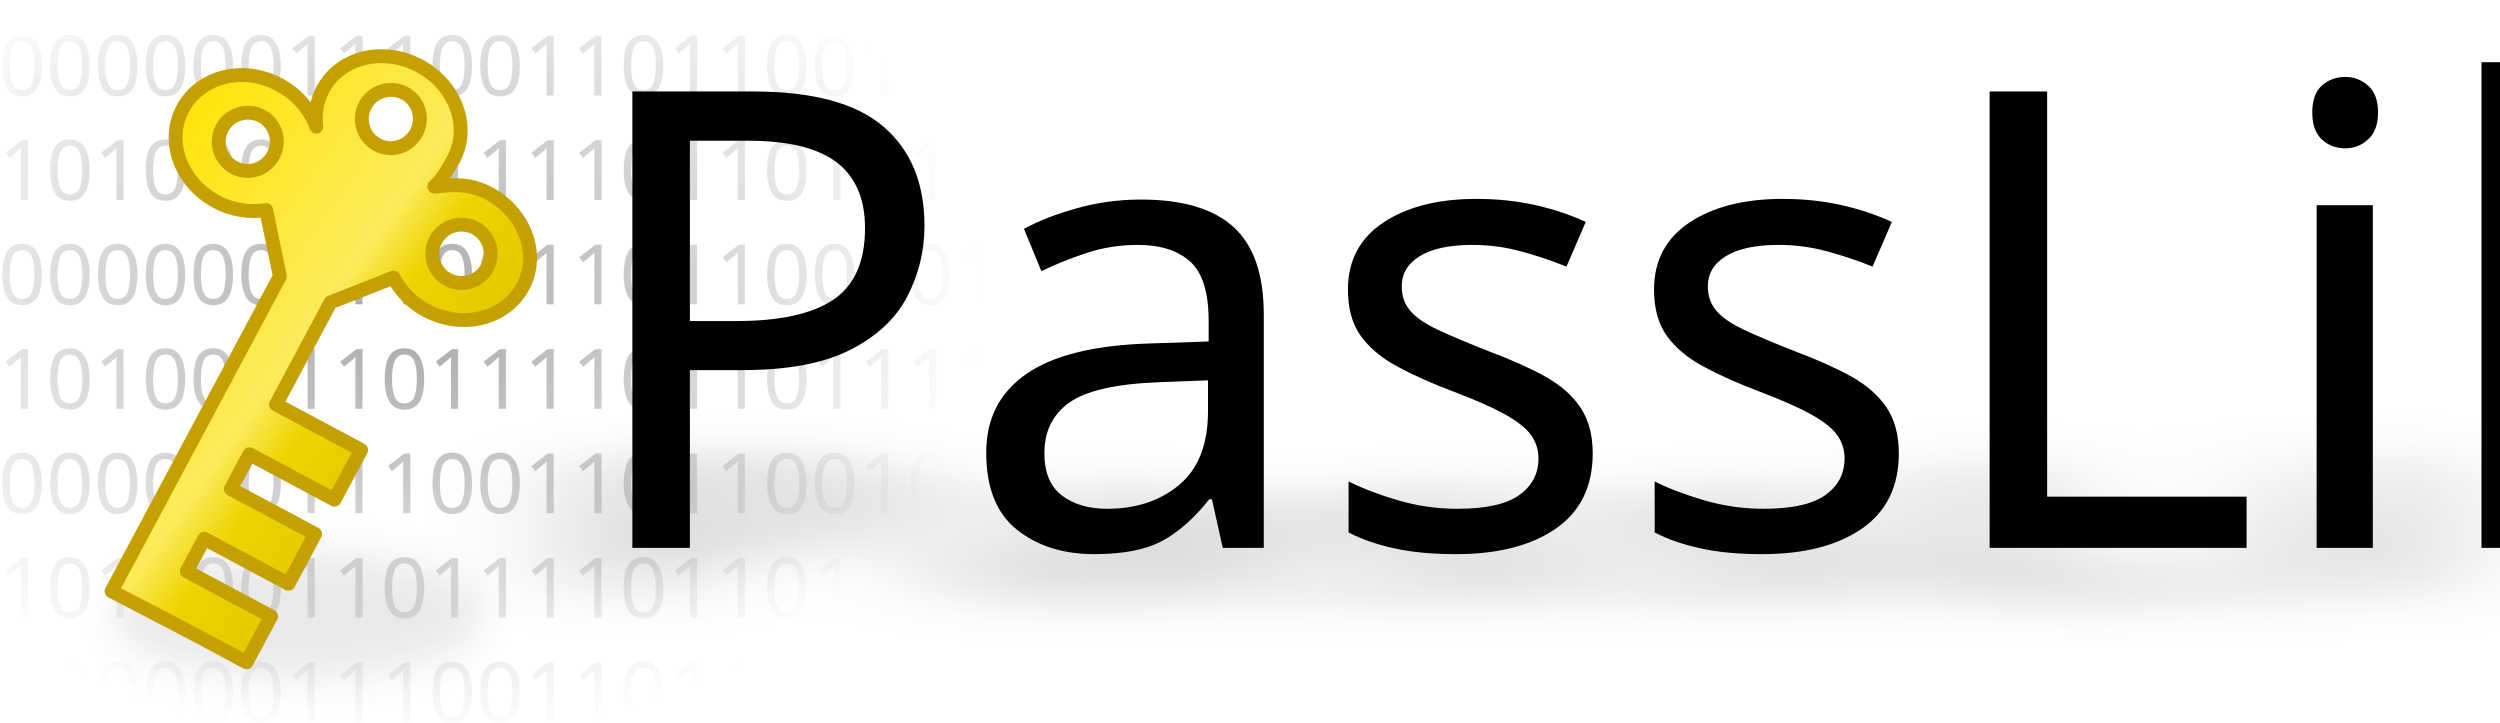
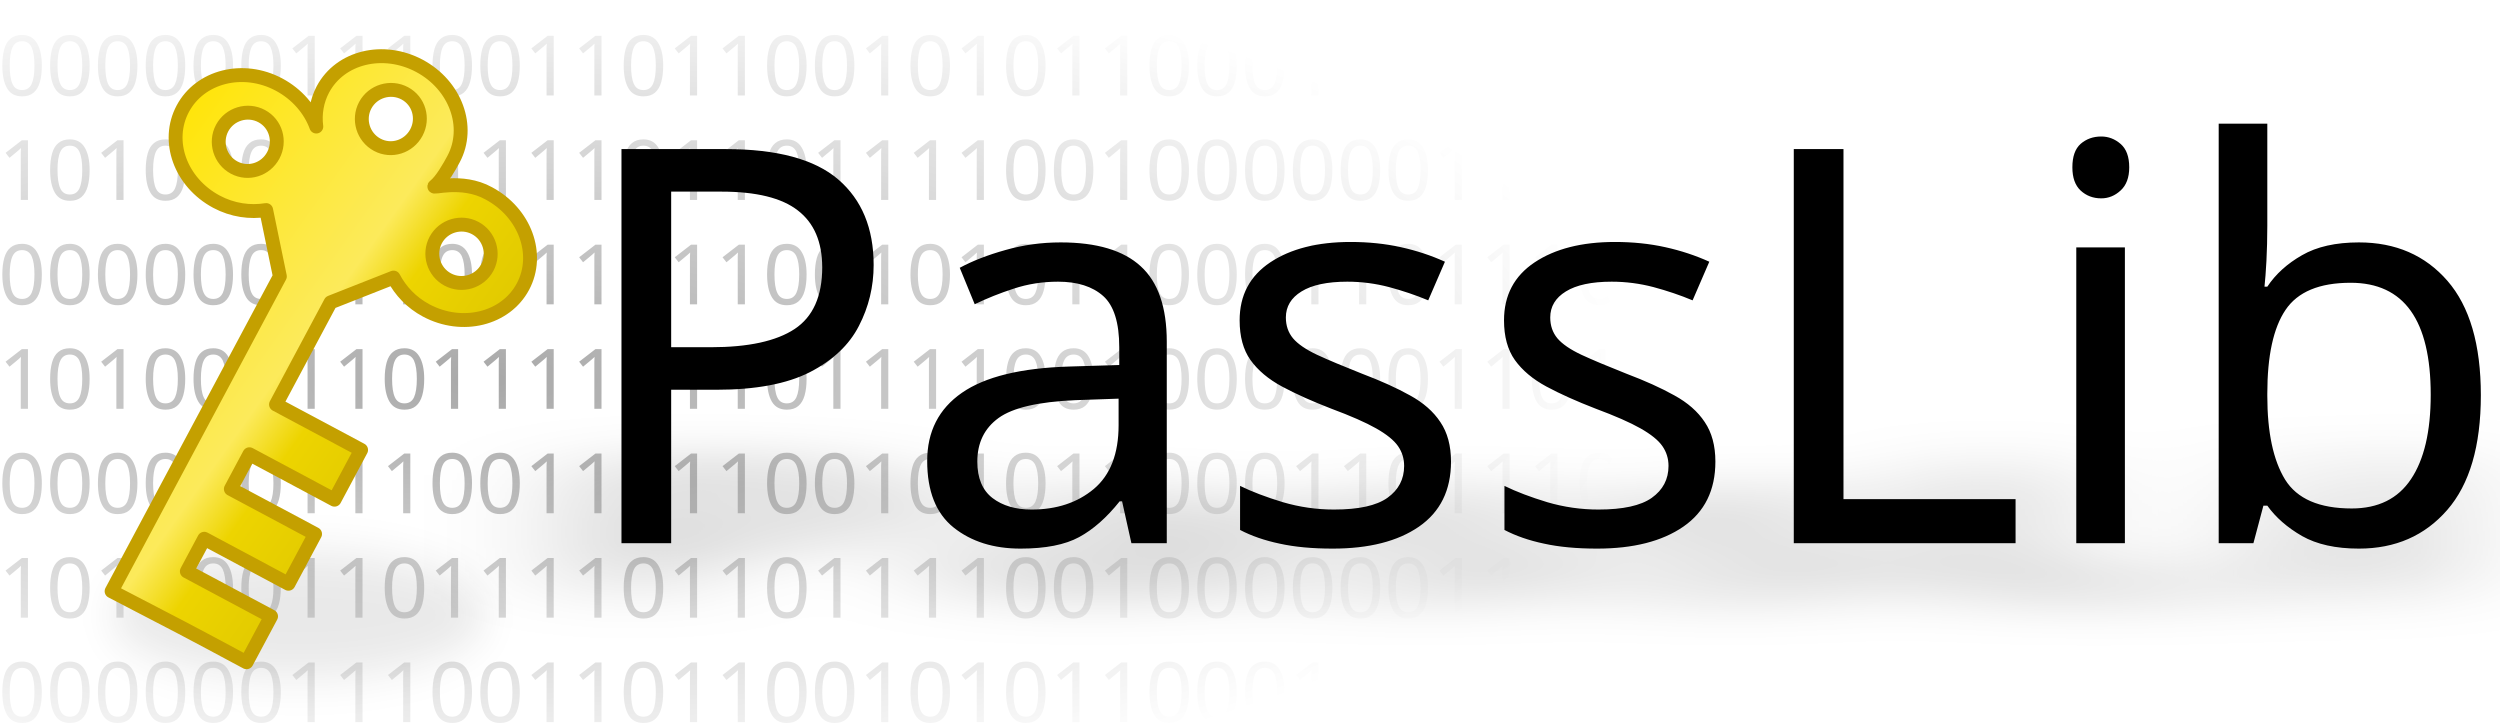
<svg xmlns="http://www.w3.org/2000/svg" xmlns:xlink="http://www.w3.org/1999/xlink" width="180" height="52" id="svg2383" version="1.0" style="display:inline">
  <defs id="defs2385">
    <linearGradient id="linearGradient3910">
      <stop style="stop-color:#000000;stop-opacity:1;" offset="0" id="stop3912" />
      <stop style="stop-color:#000000;stop-opacity:0;" offset="1" id="stop3914" />
    </linearGradient>
    <linearGradient id="linearGradient4140">
      <stop style="stop-color:#ffe50a;stop-opacity:1;" offset="0" id="stop4142" />
      <stop id="stop4150" offset="0.49" style="stop-color:#fcea5b;stop-opacity:1;" />
      <stop id="stop4148" offset="0.604" style="stop-color:#edd400;stop-opacity:1;" />
      <stop style="stop-color:#d6c000;stop-opacity:1;" offset="1" id="stop4144" />
    </linearGradient>
    <linearGradient id="linearGradient3426">
      <stop style="stop-color:#cdcdcd;stop-opacity:1;" offset="0" id="stop3428" />
      <stop style="stop-color:#989898;stop-opacity:1;" offset="1" id="stop3430" />
    </linearGradient>
    <linearGradient id="linearGradient3361">
      <stop style="stop-color:#d1d1d1;stop-opacity:1;" offset="0" id="stop3363" />
      <stop style="stop-color:#85867f;stop-opacity:0;" offset="1" id="stop3365" />
    </linearGradient>
    <linearGradient id="linearGradient3343">
      <stop style="stop-color:#e7e8e7;stop-opacity:1;" offset="0" id="stop3345" />
      <stop id="stop3351" offset="0.355" style="stop-color:#85867f;stop-opacity:1;" />
      <stop style="stop-color:#8a8b85;stop-opacity:1;" offset="0.553" id="stop3357" />
      <stop style="stop-color:#e8e8e6;stop-opacity:1;" offset="0.75" id="stop3353" />
      <stop id="stop3355" offset="0.875" style="stop-color:#e3e3e2;stop-opacity:1;" />
      <stop style="stop-color:#85867f;stop-opacity:1;" offset="1" id="stop3347" />
    </linearGradient>
    <linearGradient id="linearGradient3330">
      <stop style="stop-color:#63645e;stop-opacity:1;" offset="0" id="stop3332" />
      <stop style="stop-color:#d8d9d7;stop-opacity:1;" offset="1" id="stop3334" />
    </linearGradient>
    <linearGradient id="linearGradient3174">
      <stop style="stop-color:#ffffff;stop-opacity:0;" offset="0" id="stop3176" />
      <stop id="stop3182" offset="0.026" style="stop-color:#ffffff;stop-opacity:0;" />
      <stop style="stop-color:#ffffff;stop-opacity:0.681;" offset="0.103" id="stop3184" />
      <stop id="stop3186" offset="0.294" style="stop-color:#ffffff;stop-opacity:0;" />
      <stop style="stop-color:#ffffff;stop-opacity:0;" offset="0.494" id="stop3188" />
      <stop id="stop3190" offset="0.768" style="stop-color:#ffffff;stop-opacity:0.681;" />
      <stop style="stop-color:#ffffff;stop-opacity:0.707;" offset="0.833" id="stop3194" />
      <stop style="stop-color:#ffffff;stop-opacity:0;" offset="1" id="stop3178" />
    </linearGradient>
    <filter id="filter3534" x="-0.115" width="1.229" y="-0.418" height="1.836">
      <feGaussianBlur stdDeviation="2.955" id="feGaussianBlur3536" />
    </filter>
    <linearGradient xlink:href="#linearGradient4140" id="linearGradient4152" x1="12.785" y1="17.262" x2="42.609" y2="21.1" gradientUnits="userSpaceOnUse" gradientTransform="matrix(0.9898657,0.5290083,-0.5281754,0.9883071,8.600727,-14.22526)" />
    <filter id="filter3883" x="-0.107" width="1.214" y="-0.448" height="1.896">
      <feGaussianBlur stdDeviation="5.914" id="feGaussianBlur3885" />
    </filter>
    <radialGradient xlink:href="#linearGradient3910" id="radialGradient3916" cx="25.454" cy="44.811" fx="25.454" fy="44.811" r="21.542" gradientTransform="matrix(2.047124,-0.05164693,0.02652595,1.051406,-25.11771,-21.74769)" gradientUnits="userSpaceOnUse" />
-     <radialGradient xlink:href="#linearGradient3910" id="radialGradient4270" gradientUnits="userSpaceOnUse" gradientTransform="matrix(-1.927849,0.04803928,-0.03632715,-1.457833,160.9627,83.61873)" cx="67.387" cy="44.127" fx="67.387" fy="44.127" r="21.542" />
+     <radialGradient xlink:href="#linearGradient3910" id="radialGradient4270" gradientUnits="userSpaceOnUse" gradientTransform="matrix(-3.841031,-0.00823075,0.00312485,-1.458282,288.1459,87.43044)" cx="65.912" cy="40.811" fx="65.912" fy="40.811" r="21.542" />
  </defs>
  <g id="layer6" style="display:inline">
    <path style="opacity:0.45;fill:#000000;fill-opacity:0.188;stroke:none;filter:url(#filter3534)" id="path3370" d="m 55.356,38.303 a 30.911,8.485 0 1 1 -61.821,0 30.911,8.485 0 1 1 61.821,0 z" transform="matrix(0.4366087,0,0,0.5309258,10.778,23.93734)" />
    <text xml:space="preserve" style="font-size:6.016px;font-style:normal;font-weight:normal;line-height:125%;letter-spacing:0px;word-spacing:0px;opacity:0.342;fill:url(#radialGradient4270);fill-opacity:1;stroke:none;display:inline;font-family:Sans" x="-10.453" y="-45.764" id="text3028">
      <tspan x="-10.453" y="-45.764" style="fill:url(#radialGradient4270);fill-opacity:1" id="tspan4268">0111010001101111011011110010000001101101011000010110111001111001</tspan>
      <tspan x="-10.453" y="-38.244" style="fill:url(#radialGradient4270);fill-opacity:1" id="tspan4316">0010000001110011011001010110001101110010011001010111010001110011</tspan>
      <tspan x="-10.453" y="-30.724" style="fill:url(#radialGradient4270);fill-opacity:1" id="tspan4318">0111010001101111011011110010000001101101011000010110111001111001</tspan>
      <tspan x="-10.453" y="-23.205" style="fill:url(#radialGradient4270);fill-opacity:1" id="tspan4320">0010000001110011011001010110001101110010011001010111010001110011</tspan>
      <tspan x="-10.453" y="-15.685" style="fill:url(#radialGradient4270);fill-opacity:1" id="tspan4322">0111010001101111011011110010000001101101011000010110111001111001</tspan>
      <tspan x="-10.453" y="-8.165" style="fill:url(#radialGradient4270);fill-opacity:1" id="tspan4324">0010000001110011011001010110001101110010011001010111010001110011</tspan>
      <tspan x="-10.453" y="-0.645" style="fill:url(#radialGradient4270);fill-opacity:1" id="tspan4326">0111010001101111011011110010000001101101011000010110111001111001</tspan>
      <tspan x="-10.453" y="6.875" style="fill:url(#radialGradient4270);fill-opacity:1" id="tspan4328">0010000001110011011001010110001101110010011001010111010001110011</tspan>
      <tspan x="-10.453" y="14.395" style="fill:url(#radialGradient4270);fill-opacity:1" id="tspan4330">0111010001101111011011110010000001101101011000010110111001111001</tspan>
      <tspan x="-10.453" y="21.915" style="fill:url(#radialGradient4270);fill-opacity:1" id="tspan4332">0010000001110011011001010110001101110010011001010111010001110011</tspan>
      <tspan x="-10.453" y="29.434" style="fill:url(#radialGradient4270);fill-opacity:1" id="tspan4334">0111010001101111011011110010000001101101011000010110111001111001</tspan>
      <tspan x="-10.453" y="36.954" style="fill:url(#radialGradient4270);fill-opacity:1" id="tspan4336">0010000001110011011001010110001101110010011001010111010001110011</tspan>
      <tspan x="-10.453" y="44.474" style="fill:url(#radialGradient4270);fill-opacity:1" id="tspan4338">0111010001101111011011110010000001101101011000010110111001111001</tspan>
      <tspan x="-10.453" y="51.994" style="fill:url(#radialGradient4270);fill-opacity:1" id="tspan4340">0010000001110011011001010110001101110010011001010111010001110011</tspan>
      <tspan x="-10.453" y="59.514" style="fill:url(#radialGradient4270);fill-opacity:1" id="tspan4342">0111010001101111011011110010000001101101011000010110111001111001</tspan>
      <tspan x="-10.453" y="67.034" style="fill:url(#radialGradient4270);fill-opacity:1" id="tspan4344">0010000001110011011001010110001101110010011001010111010001110011</tspan>
      <tspan x="-10.453" y="74.553" style="fill:url(#radialGradient4270);fill-opacity:1" id="tspan4346" />
    </text>
  </g>
  <g id="layer3" style="display:inline">
    <path style="fill:url(#linearGradient4152);fill-opacity:1;stroke:#c4a000;stroke-width:1;stroke-linecap:round;stroke-linejoin:round;stroke-miterlimit:4;stroke-opacity:1;stroke-dasharray:none" d="M 30.199,4.742 C 27.603,3.355 24.498,4.099 23.252,6.43 22.806,7.265 22.657,8.208 22.773,9.112 22.331,7.894 21.391,6.785 20.093,6.091 17.497,4.704 14.406,5.495 13.161,7.826 c -1.246,2.331 -0.169,5.309 2.426,6.697 1.159,0.62 2.423,0.788 3.576,0.601 l 0.987,4.776 -12.115,22.669 c 4.92,2.548 5.323,2.758 9.715,5.113 l 1.766,-3.305 -6.063,-3.24 1.254,-2.347 6.063,3.24 1.915,-3.583 -6.063,-3.24 1.337,-2.502 6.125,3.273 1.915,-3.583 -6.125,-3.273 3.928,-7.351 4.534,-1.786 c 0.502,0.957 1.288,1.8 2.353,2.369 2.596,1.387 5.718,0.612 6.963,-1.718 1.246,-2.331 0.138,-5.326 -2.457,-6.713 -1.966,-1.094 -4.224,-0.286 -3.892,-0.531 0.483,-0.371 1.053,-1.375 1.353,-1.937 C 33.902,9.125 32.794,6.129 30.199,4.742 z M 29.143,6.719 c 1.021,0.545 1.379,1.81 0.835,2.828 C 29.433,10.566 28.183,10.97 27.162,10.425 26.141,9.88 25.752,8.599 26.296,7.58 26.841,6.561 28.122,6.174 29.143,6.719 z m 5.076,9.701 c 1.021,0.545 1.41,1.826 0.866,2.845 -0.545,1.019 -1.826,1.407 -2.846,0.861 -1.021,-0.545 -1.41,-1.826 -0.866,-2.845 0.545,-1.019 1.826,-1.407 2.846,-0.861 z M 18.84,8.36 c 1.021,0.545 1.379,1.81 0.835,2.828 -0.545,1.019 -1.795,1.423 -2.815,0.878 -1.021,-0.545 -1.41,-1.826 -0.866,-2.845 0.545,-1.019 1.826,-1.407 2.846,-0.861 z" id="rect3942" />
  </g>
  <g id="layer8" style="display:inline">
    <text xml:space="preserve" style="font-size:46.009px;font-style:normal;font-variant:normal;font-weight:normal;font-stretch:normal;text-align:start;line-height:125%;writing-mode:lr-tb;text-anchor:start;opacity:0.315;fill:#000000;fill-opacity:1;stroke:none;display:inline;filter:url(#filter3883);font-family:Crimson Text;-inkscape-font-specification:Crimson Text" x="42.524" y="42.487" id="text2740-0" transform="matrix(1,0,0,0.2832597,-3.428571,30.74009)">
      <tspan id="tspan2742-1" x="42.524" y="42.487">PassLib</tspan>
    </text>
  </g>
  <g id="layer1" style="display:inline">
-     <text xml:space="preserve" style="font-size:46.009px;font-style:normal;font-variant:normal;font-weight:normal;font-stretch:normal;text-align:start;line-height:125%;writing-mode:lr-tb;text-anchor:start;fill:#000000;fill-opacity:1;stroke:none;font-family:Crimson Text;-inkscape-font-specification:Crimson Text" x="41.064" y="39.447" id="text2740">
-       <tspan id="tspan2742" x="41.064" y="39.447">PassLib</tspan>
+     <text xml:space="preserve" style="font-size:39.74px;font-style:normal;font-variant:normal;font-weight:normal;font-stretch:normal;text-align:start;line-height:125%;writing-mode:lr-tb;text-anchor:start;fill:#000000;fill-opacity:1;stroke:none;font-family:Noticia Text;-inkscape-font-specification:Noticia Text" x="40.887" y="39.11" id="text2740">
+       <tspan id="tspan2742" x="40.887" y="39.11">PassLib</tspan>
    </text>
  </g>
</svg>
